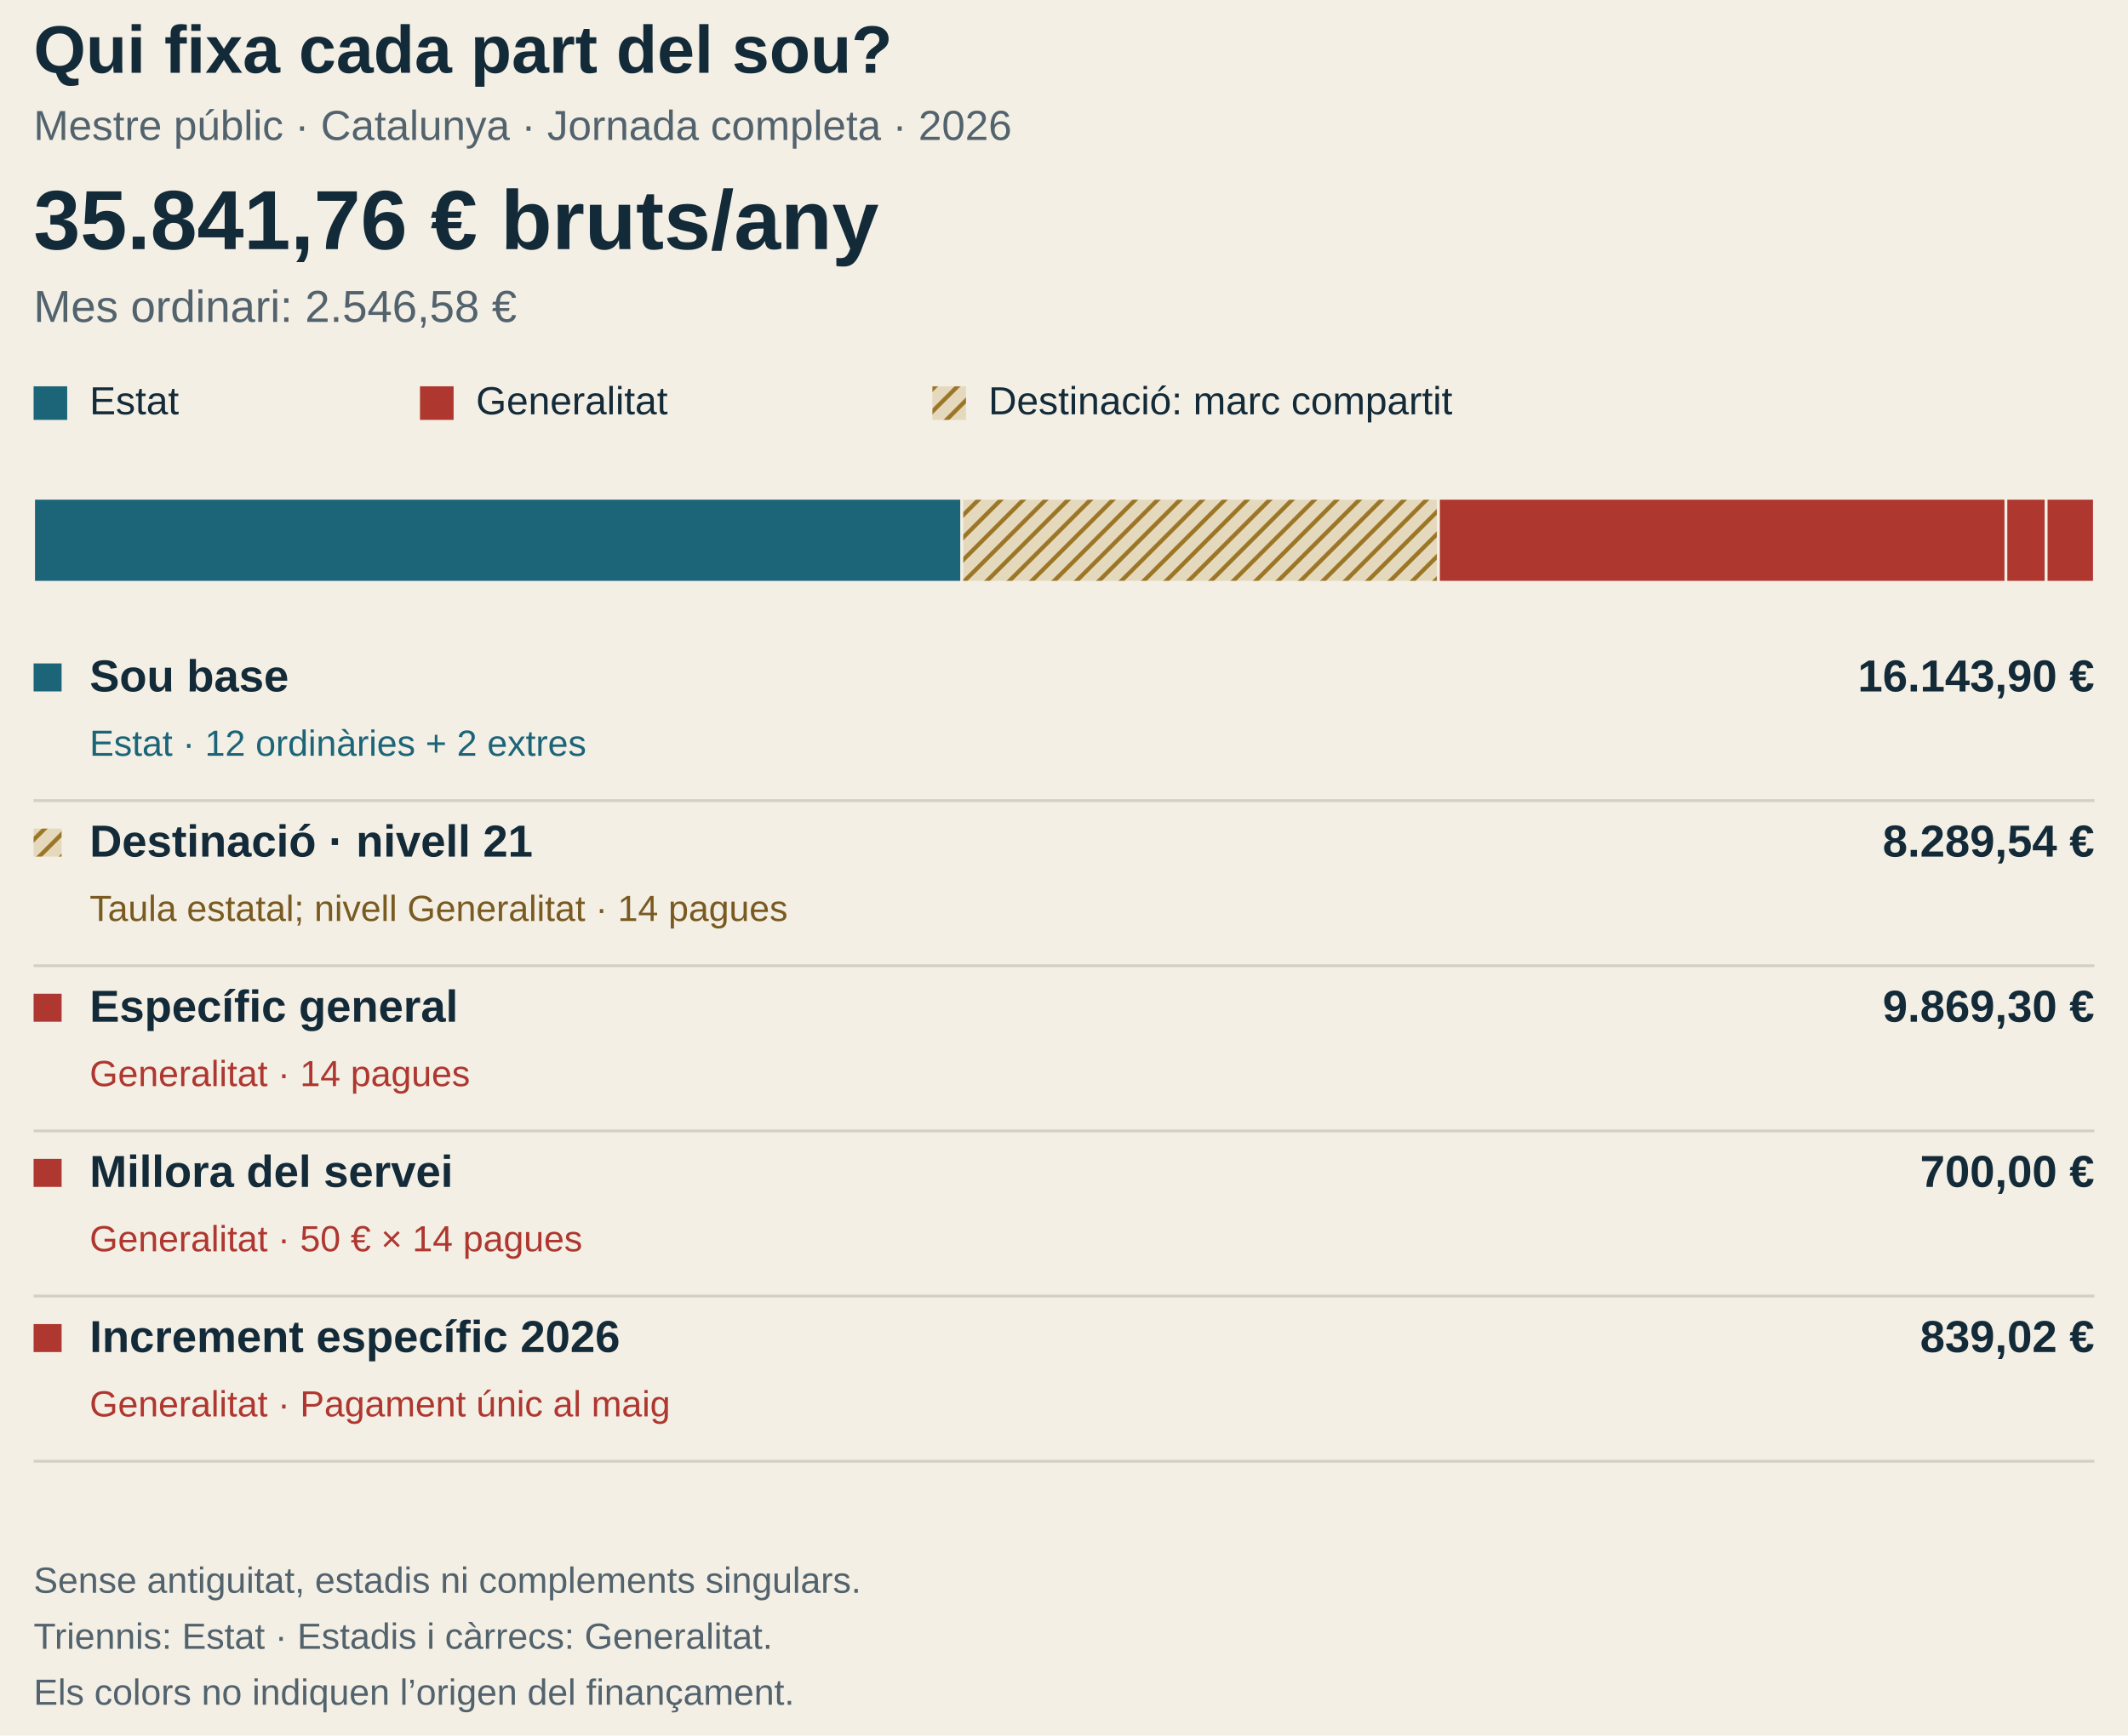
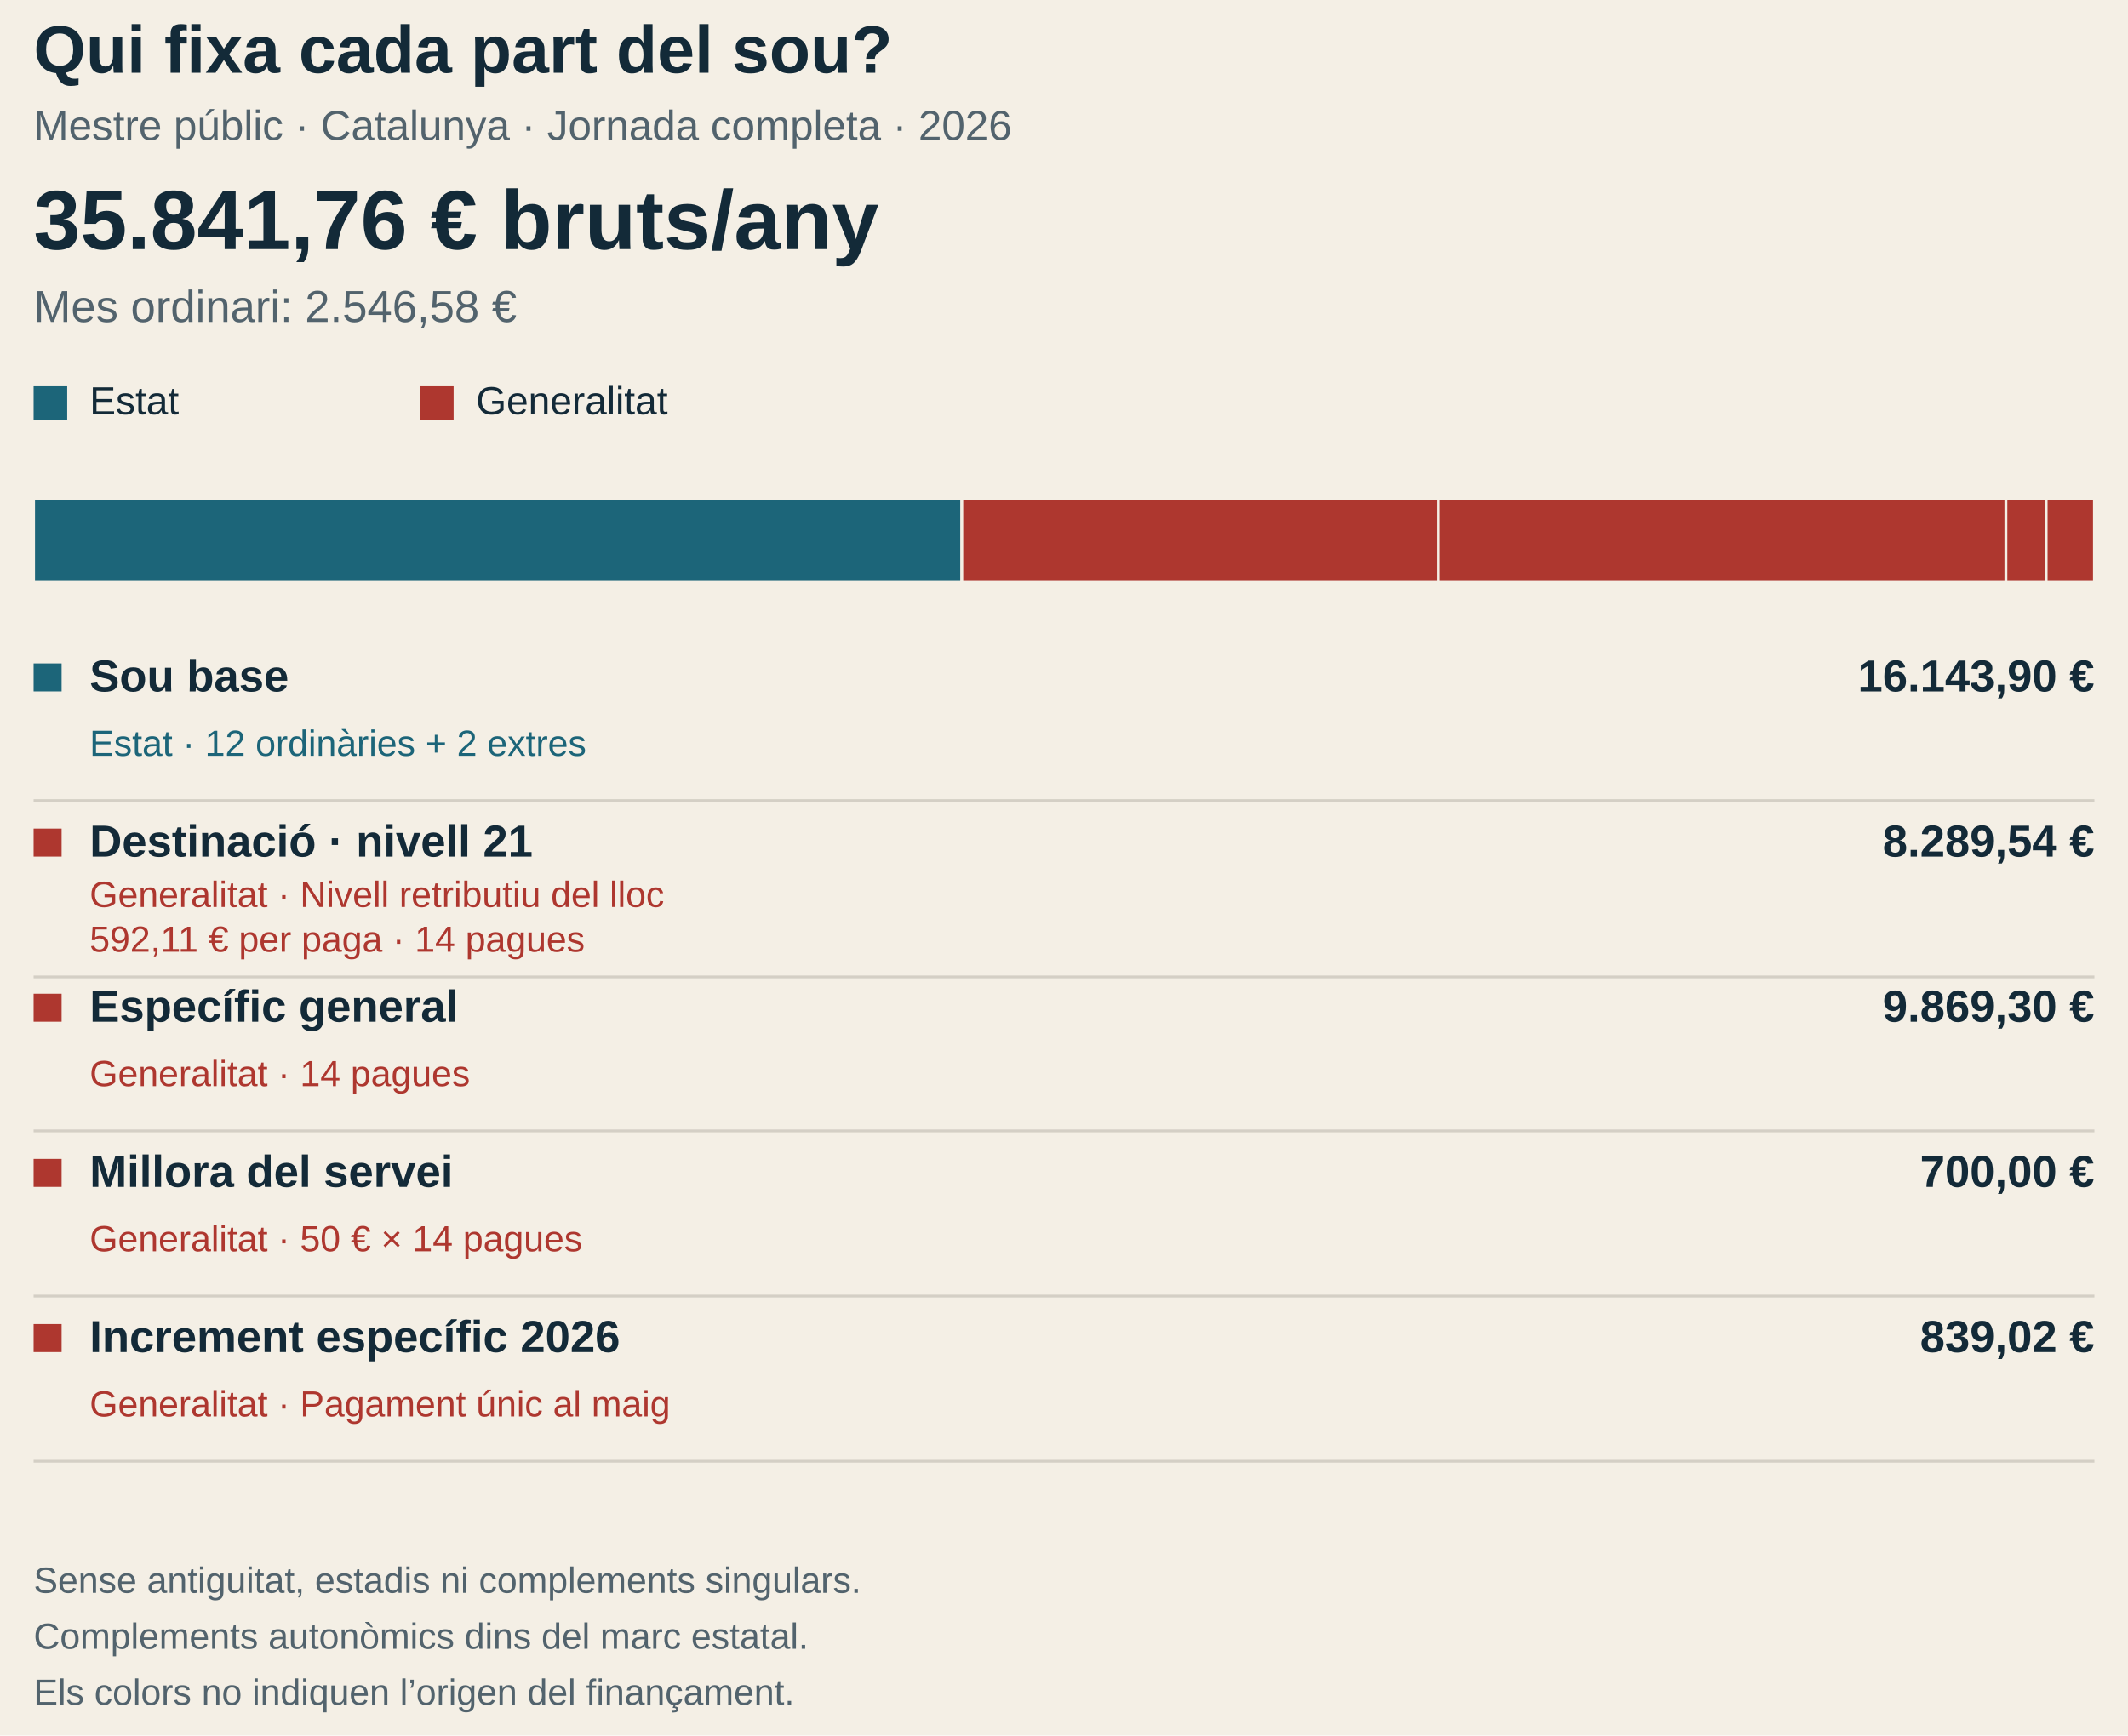
<svg xmlns="http://www.w3.org/2000/svg" width="760" height="620" viewBox="0 0 760 620" role="img" aria-labelledby="title desc">
-   <defs>
-     <pattern id="shared-pay" width="8" height="8" patternUnits="userSpaceOnUse">
-       <rect width="8" height="8" fill="#e5d9bd" />
-       <path d="M-2 2 L2 -2 M0 8 L8 0 M6 10 L10 6" stroke="#9c7627" stroke-width="1.5" />
-     </pattern>
-   </defs>
  <rect width="760" height="620" fill="#f4efe5" />
  <text x="12" y="26" font-family="Arial,sans-serif" font-size="24" text-anchor="start" fill="#132a38" font-weight="700">Qui fixa cada part del sou?</text>
  <text x="12" y="50" font-family="Arial,sans-serif" font-size="15" text-anchor="start" fill="#52636d" font-weight="400">Mestre públic · Catalunya · Jornada completa · 2026</text>
  <text x="12" y="89" font-family="Arial,sans-serif" font-size="30" text-anchor="start" fill="#132a38" font-weight="700">35.841,76 € bruts/any</text>
  <text x="12" y="115" font-family="Arial,sans-serif" font-size="16" text-anchor="start" fill="#52636d" font-weight="400">Mes ordinari: 2.546,58 €</text>
  <rect x="12" y="138" width="12" height="12" fill="#1c6579" />
  <text x="32" y="148" font-family="Arial,sans-serif" font-size="14" text-anchor="start" fill="#132a38" font-weight="400">Estat</text>
  <rect x="150" y="138" width="12" height="12" fill="#ae372f" />
  <text x="170" y="148" font-family="Arial,sans-serif" font-size="14" text-anchor="start" fill="#132a38" font-weight="400">Generalitat</text>
-   <rect x="333" y="138" width="12" height="12" fill="url(#shared-pay)" />
-   <text x="353" y="148" font-family="Arial,sans-serif" font-size="14" text-anchor="start" fill="#132a38" font-weight="400">Destinació: marc compartit</text>
  <rect data-component="base" data-annual="16143.9" data-authority="state" x="12.000" y="178" width="331.510" height="30" fill="#1c6579" stroke="#f4efe5" stroke-width="1" />
-   <rect data-component="destination" data-annual="8289.54" data-authority="shared" x="343.510" y="178" width="170.223" height="30" fill="url(#shared-pay)" stroke="#f4efe5" stroke-width="1" />
+   <rect data-component="destination" data-annual="8289.54" data-authority="generalitat" x="343.510" y="178" width="170.223" height="30" fill="#ae372f" stroke="#f4efe5" stroke-width="1" />
  <rect data-component="specific_general" data-annual="9869.3" data-authority="generalitat" x="513.734" y="178" width="202.663" height="30" fill="#ae372f" stroke="#f4efe5" stroke-width="1" />
  <rect data-component="service_improvement" data-annual="700" data-authority="generalitat" x="716.397" y="178" width="14.374" height="30" fill="#ae372f" stroke="#f4efe5" stroke-width="1" />
  <rect data-component="specific_single_payment" data-annual="839.02" data-authority="generalitat" x="730.771" y="178" width="17.229" height="30" fill="#ae372f" stroke="#f4efe5" stroke-width="1" />
  <rect x="12" y="237" width="10" height="10" fill="#1c6579" />
  <text x="32" y="247" font-family="Arial,sans-serif" font-size="16" text-anchor="start" fill="#132a38" font-weight="700">Sou base</text>
  <text x="748" y="247" font-family="Arial,sans-serif" font-size="16" text-anchor="end" fill="#132a38" font-weight="700">16.143,90 €</text>
  <text x="32" y="270" font-family="Arial,sans-serif" font-size="13" text-anchor="start" fill="#1c6579" font-weight="400">Estat · 12 ordinàries + 2 extres</text>
  <line x1="12" y1="286" x2="748" y2="286" stroke="#d4cfc5" />
-   <rect x="12" y="296" width="10" height="10" fill="url(#shared-pay)" />
+   <rect x="12" y="296" width="10" height="10" fill="#ae372f" />
  <text x="32" y="306" font-family="Arial,sans-serif" font-size="16" text-anchor="start" fill="#132a38" font-weight="700">Destinació · nivell 21</text>
  <text x="748" y="306" font-family="Arial,sans-serif" font-size="16" text-anchor="end" fill="#132a38" font-weight="700">8.289,54 €</text>
-   <text x="32" y="329" font-family="Arial,sans-serif" font-size="13" text-anchor="start" fill="#795b21" font-weight="400">Taula estatal; nivell Generalitat · 14 pagues</text>
-   <line x1="12" y1="345" x2="748" y2="345" stroke="#d4cfc5" />
+   <text x="32" y="324" font-family="Arial,sans-serif" font-size="13" text-anchor="start" fill="#ae372f" font-weight="400">Generalitat · Nivell retributiu del lloc</text>
+   <text x="32" y="340" font-family="Arial,sans-serif" font-size="13" text-anchor="start" fill="#ae372f" font-weight="400">592,11 € per paga · 14 pagues</text>
+   <line x1="12" y1="349" x2="748" y2="349" stroke="#d4cfc5" />
  <rect x="12" y="355" width="10" height="10" fill="#ae372f" />
  <text x="32" y="365" font-family="Arial,sans-serif" font-size="16" text-anchor="start" fill="#132a38" font-weight="700">Específic general</text>
  <text x="748" y="365" font-family="Arial,sans-serif" font-size="16" text-anchor="end" fill="#132a38" font-weight="700">9.869,30 €</text>
  <text x="32" y="388" font-family="Arial,sans-serif" font-size="13" text-anchor="start" fill="#ae372f" font-weight="400">Generalitat · 14 pagues</text>
  <line x1="12" y1="404" x2="748" y2="404" stroke="#d4cfc5" />
  <rect x="12" y="414" width="10" height="10" fill="#ae372f" />
  <text x="32" y="424" font-family="Arial,sans-serif" font-size="16" text-anchor="start" fill="#132a38" font-weight="700">Millora del servei</text>
  <text x="748" y="424" font-family="Arial,sans-serif" font-size="16" text-anchor="end" fill="#132a38" font-weight="700">700,00 €</text>
  <text x="32" y="447" font-family="Arial,sans-serif" font-size="13" text-anchor="start" fill="#ae372f" font-weight="400">Generalitat · 50 € × 14 pagues</text>
  <line x1="12" y1="463" x2="748" y2="463" stroke="#d4cfc5" />
  <rect x="12" y="473" width="10" height="10" fill="#ae372f" />
  <text x="32" y="483" font-family="Arial,sans-serif" font-size="16" text-anchor="start" fill="#132a38" font-weight="700">Increment específic 2026</text>
  <text x="748" y="483" font-family="Arial,sans-serif" font-size="16" text-anchor="end" fill="#132a38" font-weight="700">839,02 €</text>
  <text x="32" y="506" font-family="Arial,sans-serif" font-size="13" text-anchor="start" fill="#ae372f" font-weight="400">Generalitat · Pagament únic al maig</text>
  <line x1="12" y1="522" x2="748" y2="522" stroke="#d4cfc5" />
  <text x="12" y="569" font-family="Arial,sans-serif" font-size="13" text-anchor="start" fill="#52636d" font-weight="400">Sense antiguitat, estadis ni complements singulars.</text>
-   <text x="12" y="589" font-family="Arial,sans-serif" font-size="13" text-anchor="start" fill="#52636d" font-weight="400">Triennis: Estat · Estadis i càrrecs: Generalitat.</text>
+   <text x="12" y="589" font-family="Arial,sans-serif" font-size="13" text-anchor="start" fill="#52636d" font-weight="400">Complements autonòmics dins del marc estatal.</text>
  <text x="12" y="609" font-family="Arial,sans-serif" font-size="13" text-anchor="start" fill="#52636d" font-weight="400">Els colors no indiquen l’origen del finançament.</text>
</svg>
